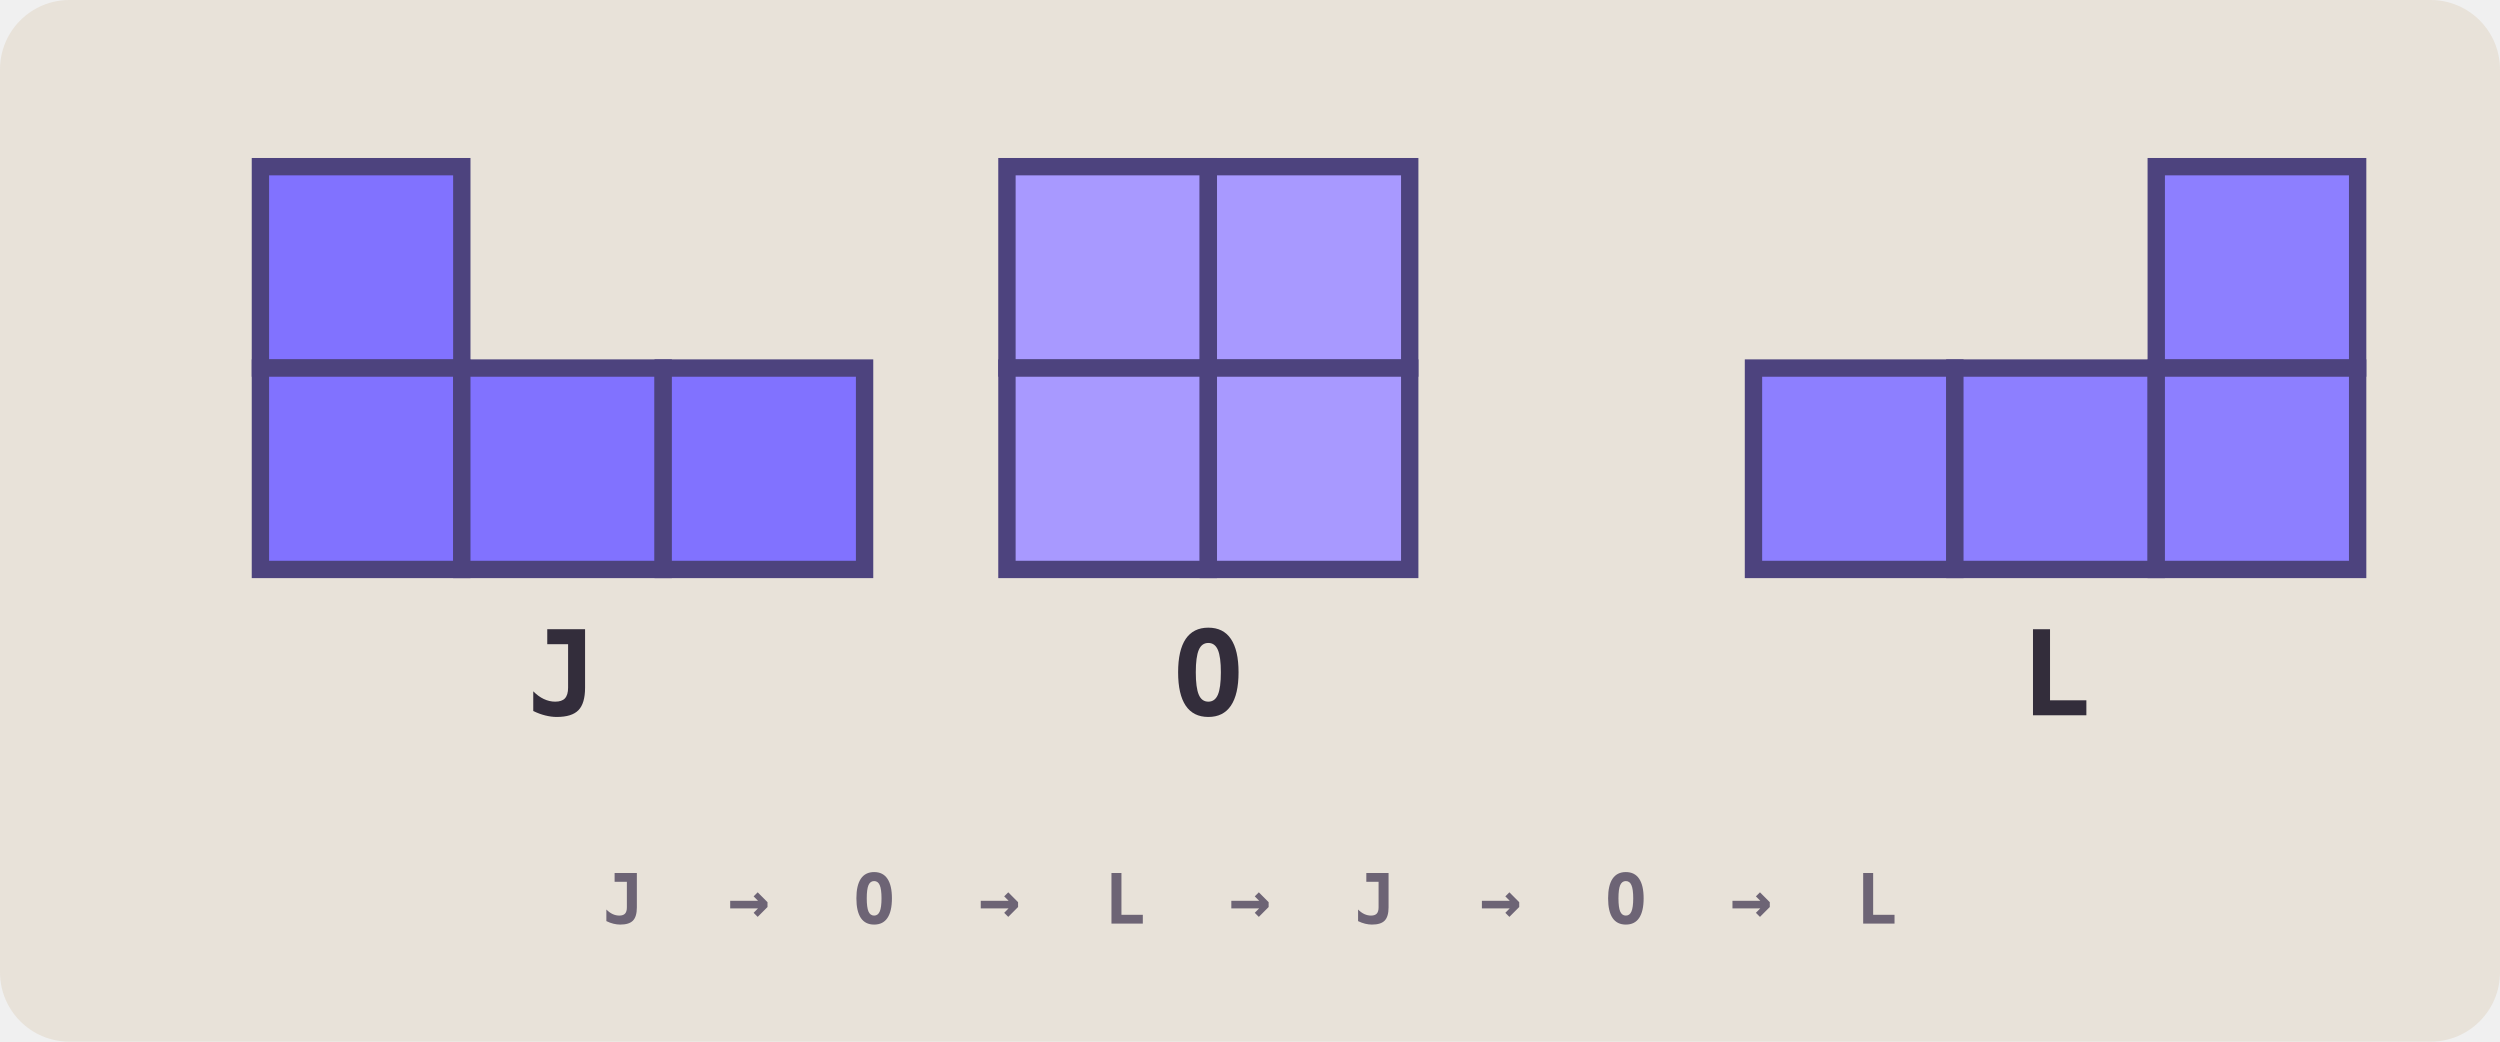
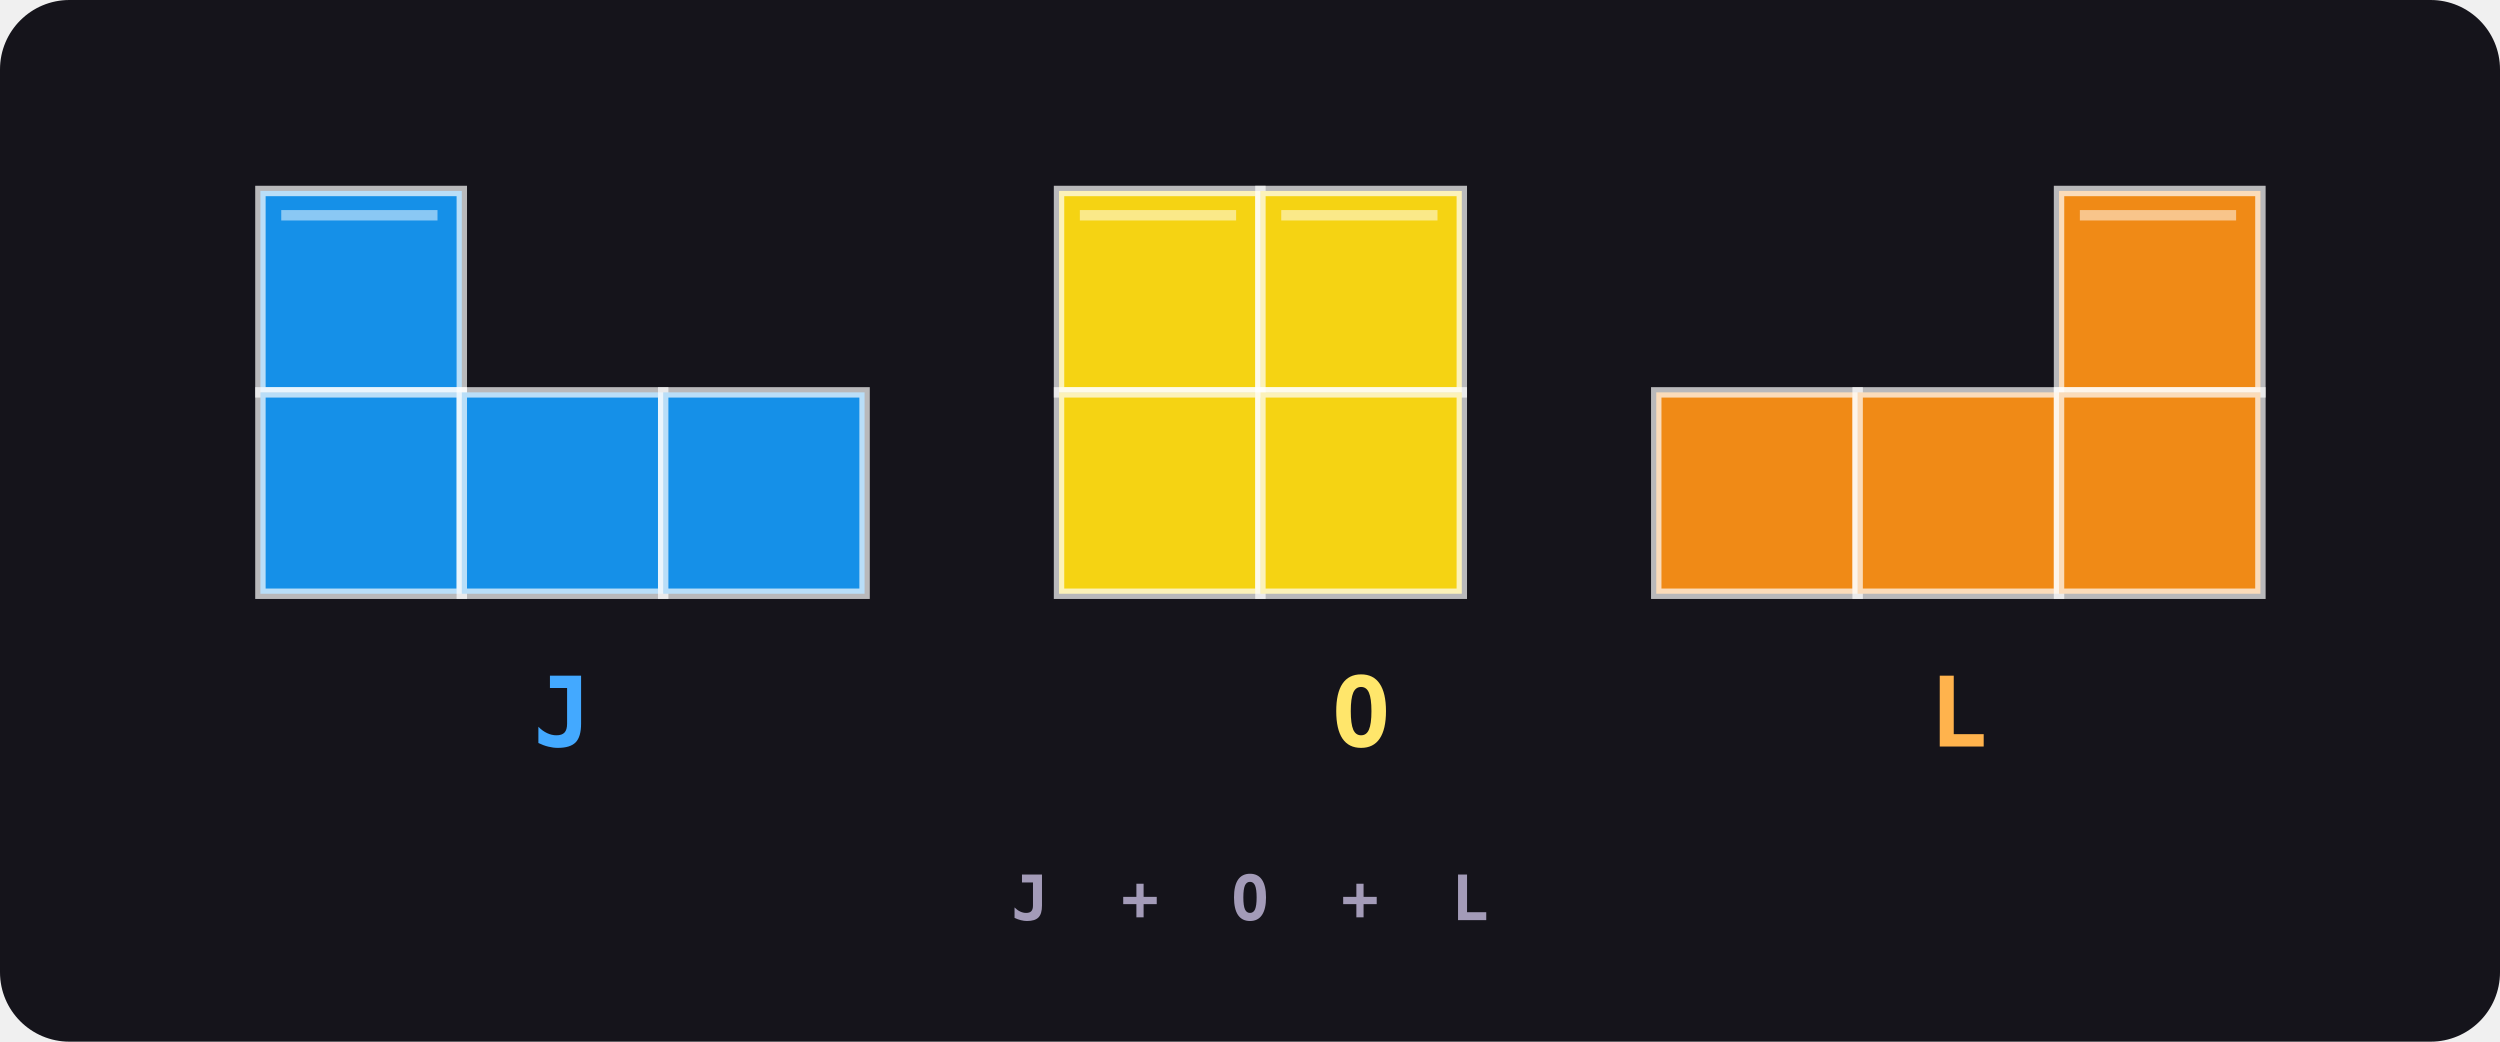
<svg xmlns="http://www.w3.org/2000/svg" viewBox="0 0 720 300" role="img" aria-labelledby="title desc">
-   <rect width="720" height="300" rx="20" fill="#e8e2d9" />
-   <g transform="translate(55 48)">
-     <g fill="#8172ff" stroke="#4d437e" stroke-width="5">
-       <rect x="20" y="0" width="58" height="58" />
-       <rect x="20" y="58" width="58" height="58" />
-       <rect x="78" y="58" width="58" height="58" />
-       <rect x="136" y="58" width="58" height="58" />
+   <rect width="720" height="300" rx="20" fill="#15141b" />
+   <g stroke="#fff" stroke-opacity=".7" stroke-width="3">
+     <g fill="#1590e8">
+       <rect x="75" y="55" width="58" height="58" />
+       <rect x="75" y="113" width="58" height="58" />
+       <rect x="133" y="113" width="58" height="58" />
+       <rect x="191" y="113" width="58" height="58" />
    </g>
-     <text x="107" y="158" text-anchor="middle" font-family="monospace" font-size="34" font-weight="900" fill="#332d3b">J</text>
+     <g fill="#f5d313">
+       <rect x="305" y="55" width="58" height="58" />
+       <rect x="363" y="55" width="58" height="58" />
+       <rect x="305" y="113" width="58" height="58" />
+       <rect x="363" y="113" width="58" height="58" />
+     </g>
+     <g fill="#f08a16">
+       <rect x="593" y="55" width="58" height="58" />
+       <rect x="477" y="113" width="58" height="58" />
+       <rect x="535" y="113" width="58" height="58" />
+       <rect x="593" y="113" width="58" height="58" />
+     </g>
  </g>
-   <g transform="translate(270 48)">
-     <g fill="#a899ff" stroke="#4d437e" stroke-width="5">
-       <rect x="20" y="0" width="58" height="58" />
-       <rect x="78" y="0" width="58" height="58" />
-       <rect x="20" y="58" width="58" height="58" />
-       <rect x="78" y="58" width="58" height="58" />
-     </g>
-     <text x="78" y="158" text-anchor="middle" font-family="monospace" font-size="34" font-weight="900" fill="#332d3b">O</text>
-   </g>
-   <g transform="translate(485 48)">
-     <g fill="#8d7fff" stroke="#4d437e" stroke-width="5">
-       <rect x="136" y="0" width="58" height="58" />
-       <rect x="20" y="58" width="58" height="58" />
-       <rect x="78" y="58" width="58" height="58" />
-       <rect x="136" y="58" width="58" height="58" />
-     </g>
-     <text x="107" y="158" text-anchor="middle" font-family="monospace" font-size="34" font-weight="900" fill="#332d3b">L</text>
-   </g>
-   <text x="360" y="266" text-anchor="middle" font-family="monospace" font-size="20" font-weight="800" letter-spacing="6" fill="#6d6475">J → O → L → J → O → L</text>
+   <path d="M81 62h45M311 62h45M369 62h45M599 62h45" stroke="#fff" stroke-opacity=".5" stroke-width="3" />
+   <text x="162" y="215" text-anchor="middle" fill="#43a9ff" font-family="monospace" font-size="28" font-weight="900">J</text>
+   <text x="392" y="215" text-anchor="middle" fill="#ffe66b" font-family="monospace" font-size="28" font-weight="900">O</text>
+   <text x="564" y="215" text-anchor="middle" fill="#ffb34d" font-family="monospace" font-size="28" font-weight="900">L</text>
+   <text x="360" y="265" text-anchor="middle" fill="#a39bb8" font-family="monospace" font-size="18" font-weight="900" letter-spacing="5">J + O + L</text>
</svg>
